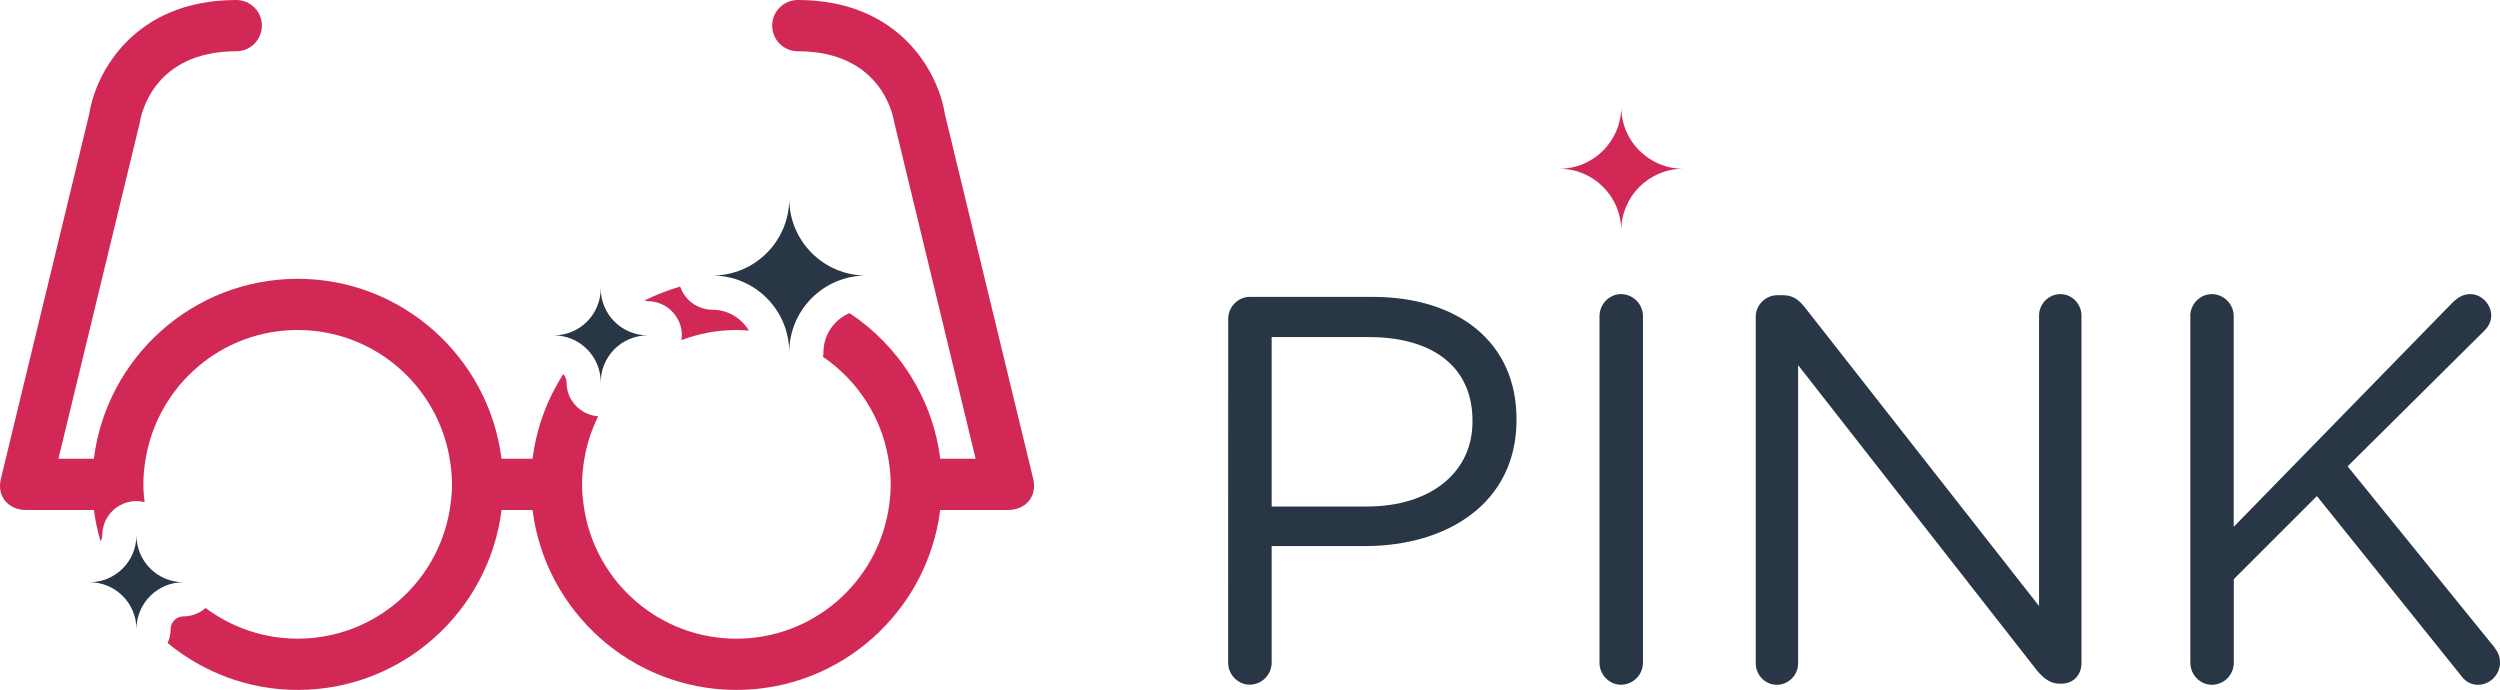
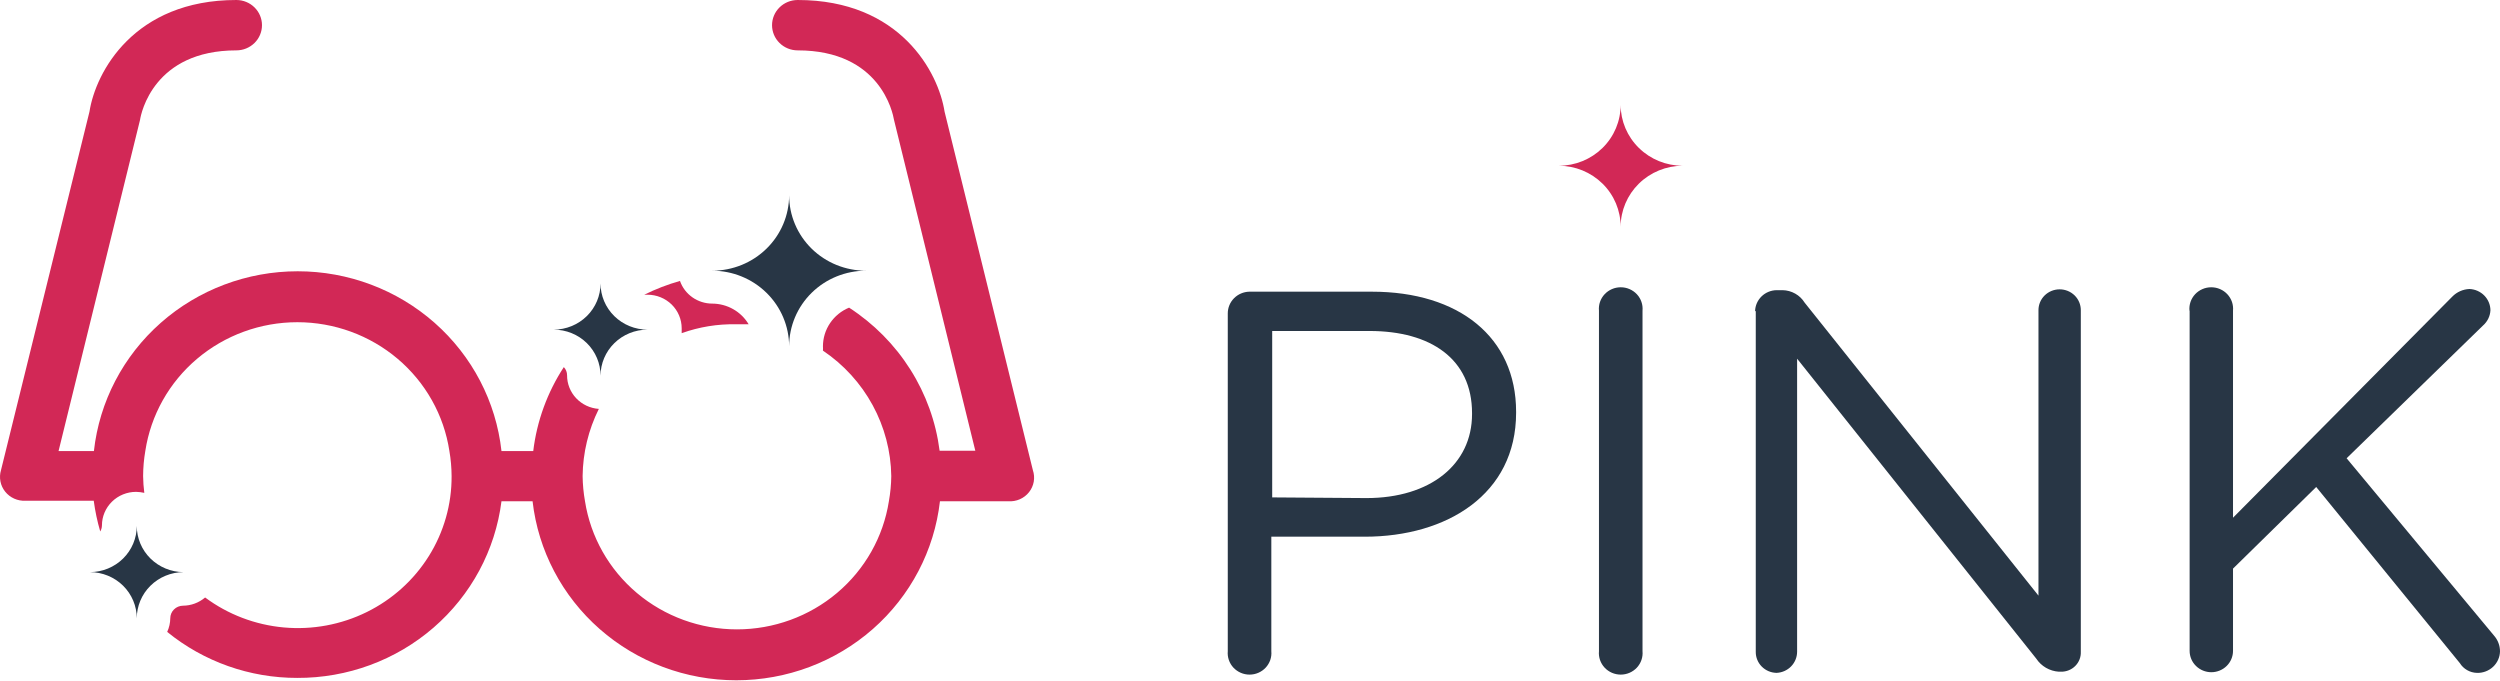
- <svg xmlns="http://www.w3.org/2000/svg" version="1.1" id="Layer_2" x="0px" y="0px" width="146.3px" height="40.375px" viewBox="0 0 146.3 40.375" enable-background="new 0 0 146.3 40.375" xml:space="preserve">
-   <g>
-     <path fill="#283645" d="M71.874,18.661c0-0.708,0.58-1.288,1.256-1.288h7.18c5.087,0,8.436,2.704,8.436,7.146v0.063 c0,4.86-4.057,7.373-8.854,7.373h-5.475v6.825c0,0.708-0.58,1.287-1.289,1.287c-0.676,0-1.256-0.58-1.256-1.287L71.874,18.661 L71.874,18.661z M79.988,29.641c3.734,0,6.182-1.996,6.182-4.959v-0.062c0-3.221-2.414-4.894-6.053-4.894h-5.699v9.917h5.57V29.641 z" />
-     <path fill="#283645" d="M93.603,18.5c0-0.708,0.579-1.288,1.255-1.288c0.709,0,1.288,0.58,1.288,1.288v20.283 c0,0.708-0.579,1.287-1.288,1.287c-0.676,0-1.255-0.579-1.255-1.287V18.5z" />
-     <path fill="#283645" d="M102.744,18.532c0-0.676,0.58-1.256,1.256-1.256h0.354c0.58,0,0.935,0.29,1.288,0.74l13.684,17.45V18.468 c0-0.676,0.547-1.256,1.256-1.256c0.676,0,1.225,0.58,1.225,1.256v20.349c0,0.677-0.48,1.19-1.158,1.19h-0.129 c-0.548,0-0.936-0.321-1.318-0.772l-13.976-17.867v17.449c0,0.677-0.547,1.257-1.257,1.257c-0.676,0-1.223-0.58-1.223-1.257V18.532 H102.744z" />
-     <path fill="#283645" d="M128.173,18.5c0-0.708,0.58-1.288,1.257-1.288c0.708,0,1.286,0.58,1.286,1.288v12.331l12.848-13.168 c0.29-0.257,0.579-0.451,0.998-0.451c0.676,0,1.225,0.612,1.225,1.256c0,0.354-0.162,0.644-0.42,0.901l-7.984,7.92l8.564,10.561 c0.225,0.291,0.354,0.547,0.354,0.936c0,0.676-0.577,1.288-1.285,1.288c-0.482,0-0.807-0.259-1.03-0.58l-8.401-10.464l-4.863,4.861 v4.895c0,0.708-0.578,1.288-1.286,1.288c-0.677,0-1.257-0.58-1.257-1.288V18.5H128.173z" />
-   </g>
-   <path fill="#D22856" d="M98.498,9.875c-2.002,0-3.623-1.623-3.623-3.624c0,2.001-1.623,3.624-3.625,3.624 c2.002,0,3.625,1.623,3.625,3.624C94.875,11.498,96.496,9.875,98.498,9.875z" />
-   <g>
-     <path fill="#D22856" d="M43.094,19.313c0.246,0,0.489,0.014,0.73,0.033c-0.437-0.728-1.227-1.221-2.136-1.221 c-0.877,0-1.614-0.568-1.884-1.354c-0.727,0.208-1.425,0.482-2.089,0.816c0.062,0.017,0.122,0.038,0.188,0.038c1.104,0,2,0.896,2,2 c0,0.096-0.015,0.188-0.028,0.281C40.875,19.524,41.959,19.313,43.094,19.313z" />
-     <path fill="#D22856" d="M60.462,28.016c-0.002-0.009-5.175-21.365-5.175-21.365C54.926,4.303,52.694,0,46.688,0 c-0.829,0-1.5,0.671-1.5,1.5s0.671,1.5,1.5,1.5c4.856,0,5.575,3.729,5.639,4.143l4.767,19.701h-2.073 c-0.445-3.557-2.453-6.628-5.305-8.522c-0.897,0.379-1.529,1.269-1.529,2.303c0,0.088-0.015,0.171-0.026,0.256 c1.991,1.358,3.415,3.489,3.829,5.965c0.082,0.488,0.135,0.987,0.135,1.5c0,0.512-0.053,1.012-0.135,1.5 c-0.716,4.271-4.421,7.53-8.896,7.53c-4.475,0-8.181-3.259-8.896-7.53c-0.082-0.488-0.135-0.988-0.135-1.5 c0-0.513,0.053-1.012,0.135-1.5c0.147-0.879,0.427-1.712,0.808-2.484c-1.034-0.077-1.852-0.932-1.852-1.984 c0-0.189-0.077-0.357-0.192-0.488c-0.938,1.469-1.569,3.149-1.795,4.957h-1.82c-0.741-5.927-5.802-10.531-11.927-10.531 S6.235,20.917,5.493,26.844H3.42L8.187,7.143C8.25,6.729,8.97,3,13.826,3c0.829,0,1.5-0.671,1.5-1.5S14.655,0,13.826,0 C7.82,0,5.588,4.303,5.227,6.651c0,0-5.173,21.356-5.175,21.365c-0.266,1.109,0.531,1.826,1.426,1.826 c0.012,0,0.023,0.004,0.036,0.004h3.982c0.079,0.629,0.215,1.237,0.387,1.831c0.059-0.106,0.102-0.224,0.102-0.354 c0-1.104,0.896-2,2-2c0.166,0,0.324,0.024,0.478,0.062c-0.043-0.343-0.074-0.688-0.074-1.042c0-0.512,0.053-1.011,0.135-1.5 c0.715-4.271,4.421-7.531,8.896-7.531s8.18,3.26,8.896,7.531c0.082,0.489,0.135,0.988,0.135,1.5s-0.053,1.012-0.135,1.5 c-0.715,4.272-4.421,7.531-8.896,7.531c-2.022,0-3.883-0.67-5.386-1.794c-0.35,0.302-0.8,0.491-1.299,0.491 c-0.413,0-0.749,0.336-0.749,0.748c0,0.289-0.065,0.563-0.176,0.812c2.075,1.708,4.722,2.743,7.614,2.743 c6.125,0,11.185-4.604,11.927-10.529h1.814c0.742,5.926,5.802,10.529,11.927,10.529s11.186-4.604,11.927-10.529H59 c0.012,0,0.023-0.005,0.036-0.005C59.931,29.842,60.728,29.125,60.462,28.016z" />
-   </g>
-   <g>
-     <g>
-       <path fill="#283645" d="M50.686,16.125c-2.485,0-4.499-2.014-4.499-4.499c0,2.485-2.014,4.499-4.499,4.499 c2.485,0,4.499,2.014,4.499,4.499C46.187,18.139,48.2,16.125,50.686,16.125z" />
-     </g>
-   </g>
-   <g>
-     <g>
-       <path fill="#283645" d="M37.904,19.626c-1.519,0-2.749-1.23-2.749-2.749c0,1.519-1.23,2.749-2.749,2.749 c1.519,0,2.749,1.229,2.749,2.749C35.155,20.855,36.386,19.626,37.904,19.626z" />
-     </g>
-   </g>
-   <g>
-     <g>
-       <path fill="#283645" d="M10.734,34.072c-1.519,0-2.749-1.23-2.749-2.75c0,1.52-1.23,2.75-2.749,2.75 c1.519,0,2.749,1.229,2.749,2.748C7.985,35.303,9.215,34.072,10.734,34.072z" />
-     </g>
-   </g>
+ <svg xmlns="http://www.w3.org/2000/svg" width="147" height="40" viewBox="0 0 147 40" fill="none">
+   <path d="M72.193 18.425C72.193 18.092 72.326 17.773 72.562 17.535C72.799 17.297 73.12 17.159 73.459 17.151H80.67C85.783 17.151 89.147 19.827 89.147 24.211V24.27C89.147 29.069 85.07 31.558 80.248 31.558H74.754V38.292C74.77 38.466 74.749 38.642 74.692 38.808C74.634 38.974 74.543 39.127 74.422 39.257C74.302 39.386 74.155 39.489 73.992 39.56C73.829 39.631 73.652 39.667 73.474 39.667C73.295 39.667 73.119 39.631 72.956 39.56C72.793 39.489 72.646 39.386 72.525 39.257C72.405 39.127 72.313 38.974 72.256 38.808C72.199 38.642 72.177 38.466 72.193 38.292V18.425ZM80.349 29.287C84.095 29.287 86.556 27.312 86.556 24.349V24.29C86.556 21.111 84.135 19.462 80.53 19.462H74.805V29.247L80.349 29.287Z" fill="#283645" />
+   <path d="M94.019 18.267C94.003 18.092 94.024 17.916 94.081 17.75C94.139 17.584 94.23 17.431 94.351 17.302C94.471 17.173 94.618 17.07 94.781 16.999C94.944 16.928 95.121 16.892 95.299 16.892C95.478 16.892 95.654 16.928 95.817 16.999C95.981 17.07 96.127 17.173 96.248 17.302C96.368 17.431 96.46 17.584 96.517 17.75C96.574 17.916 96.596 18.092 96.58 18.267V38.291C96.596 38.466 96.574 38.642 96.517 38.808C96.46 38.974 96.368 39.127 96.248 39.257C96.127 39.386 95.981 39.489 95.817 39.56C95.654 39.63 95.478 39.667 95.299 39.667C95.121 39.667 94.944 39.63 94.781 39.56C94.618 39.489 94.471 39.386 94.351 39.257C94.23 39.127 94.139 38.974 94.081 38.808C94.024 38.642 94.003 38.466 94.019 38.291V18.267Z" fill="#283645" />
+   <path d="M103.199 18.296C103.206 17.97 103.343 17.659 103.579 17.428C103.815 17.198 104.132 17.067 104.464 17.062H104.816C105.077 17.067 105.332 17.137 105.559 17.265C105.785 17.392 105.975 17.574 106.111 17.793L119.862 35.023V18.237C119.862 17.912 119.993 17.601 120.226 17.371C120.46 17.142 120.777 17.013 121.107 17.013C121.437 17.013 121.754 17.142 121.988 17.371C122.221 17.601 122.352 17.912 122.352 18.237V38.331C122.358 38.483 122.332 38.636 122.275 38.778C122.219 38.921 122.134 39.05 122.025 39.159C121.916 39.269 121.785 39.355 121.641 39.412C121.497 39.47 121.343 39.499 121.187 39.496H121.057C120.79 39.478 120.531 39.399 120.301 39.265C120.071 39.131 119.876 38.947 119.731 38.726L105.67 21.091V38.331C105.667 38.649 105.541 38.954 105.317 39.184C105.093 39.413 104.788 39.55 104.464 39.565C104.136 39.56 103.823 39.427 103.593 39.196C103.363 38.965 103.236 38.654 103.239 38.331V18.296H103.199Z" fill="#283645" />
+   <path d="M128.74 18.267C128.724 18.092 128.746 17.916 128.803 17.75C128.86 17.584 128.952 17.431 129.072 17.302C129.193 17.173 129.339 17.07 129.503 16.999C129.666 16.928 129.842 16.892 130.021 16.892C130.199 16.892 130.376 16.928 130.539 16.999C130.702 17.07 130.849 17.173 130.969 17.302C131.09 17.431 131.181 17.584 131.239 17.75C131.296 17.916 131.317 18.092 131.301 18.267V30.442L144.198 17.438C144.462 17.169 144.822 17.009 145.202 16.993C145.531 17.006 145.842 17.142 146.072 17.373C146.302 17.605 146.433 17.914 146.438 18.238C146.43 18.406 146.39 18.571 146.317 18.723C146.245 18.876 146.142 19.013 146.016 19.126L137.981 26.946L146.648 37.373C146.875 37.631 147 37.961 147 38.301C146.996 38.472 146.958 38.64 146.887 38.797C146.817 38.953 146.716 39.094 146.59 39.211C146.464 39.329 146.315 39.42 146.153 39.481C145.991 39.542 145.818 39.571 145.644 39.565C145.441 39.56 145.243 39.505 145.068 39.404C144.892 39.304 144.745 39.163 144.64 38.993L136.193 28.635L131.301 33.434V38.272C131.301 38.437 131.268 38.599 131.204 38.752C131.14 38.904 131.046 39.042 130.928 39.158C130.809 39.275 130.669 39.367 130.514 39.43C130.359 39.493 130.193 39.526 130.026 39.526C129.858 39.526 129.692 39.493 129.538 39.43C129.383 39.367 129.242 39.275 129.124 39.158C129.005 39.042 128.911 38.904 128.847 38.752C128.783 38.599 128.75 38.437 128.75 38.272V18.267H128.74Z" fill="#283645" />
+   <path d="M98.94 9.746C97.975 9.746 97.049 9.37 96.366 8.699C95.682 8.029 95.297 7.12 95.294 6.171C95.294 7.119 94.911 8.029 94.229 8.699C93.547 9.369 92.623 9.746 91.658 9.746C92.624 9.748 93.548 10.127 94.23 10.799C94.912 11.471 95.294 12.381 95.294 13.33C95.297 12.38 95.682 11.47 96.365 10.799C97.048 10.127 97.974 9.748 98.94 9.746Z" fill="#D22856" />
+   <path d="M43.287 19.067C43.538 19.067 43.779 19.067 44.02 19.067C43.802 18.699 43.49 18.393 43.114 18.18C42.739 17.967 42.314 17.854 41.881 17.852C41.463 17.852 41.055 17.723 40.715 17.484C40.374 17.245 40.118 16.908 39.983 16.519C39.259 16.724 38.556 16.995 37.883 17.329H38.074C38.607 17.329 39.118 17.537 39.495 17.907C39.871 18.277 40.083 18.78 40.083 19.303C40.088 19.399 40.088 19.494 40.083 19.59C41.109 19.222 42.195 19.045 43.287 19.067Z" fill="#D22856" />
+   <path d="M60.733 27.647L55.541 6.566C55.179 4.246 52.929 0 46.903 0C46.503 0 46.12 0.156 45.837 0.434C45.555 0.712 45.396 1.088 45.396 1.481C45.396 1.874 45.555 2.251 45.837 2.528C46.12 2.806 46.503 2.962 46.903 2.962C51.774 2.962 52.497 6.645 52.568 7.05L57.348 26.502H55.249C55.032 24.805 54.444 23.174 53.525 21.722C52.606 20.27 51.378 19.031 49.926 18.089C49.471 18.277 49.083 18.593 48.81 18.997C48.536 19.401 48.39 19.875 48.389 20.36C48.395 20.446 48.395 20.531 48.389 20.617C49.611 21.44 50.613 22.54 51.312 23.824C52.011 25.107 52.387 26.537 52.407 27.993C52.401 28.489 52.354 28.985 52.266 29.474C51.938 31.571 50.856 33.484 49.217 34.866C47.579 36.247 45.491 37.007 43.332 37.007C41.173 37.007 39.086 36.247 37.447 34.866C35.809 33.484 34.727 31.571 34.398 29.474C34.311 28.985 34.264 28.489 34.258 27.993C34.273 26.623 34.599 25.274 35.212 24.043C34.704 24.008 34.228 23.785 33.881 23.418C33.535 23.052 33.342 22.569 33.344 22.068C33.345 21.889 33.277 21.716 33.153 21.585C32.181 23.075 31.566 24.763 31.355 26.521H29.487C29.166 23.617 27.766 20.932 25.554 18.981C23.343 17.03 20.476 15.951 17.504 15.951C14.533 15.951 11.666 17.03 9.455 18.981C7.243 20.932 5.843 23.617 5.522 26.521H3.443L8.234 7.05C8.294 6.645 9.047 2.962 13.899 2.962C14.298 2.962 14.681 2.806 14.964 2.528C15.246 2.251 15.405 1.874 15.405 1.481C15.405 1.088 15.246 0.712 14.964 0.434C14.681 0.156 14.298 0 13.899 0C7.872 0 5.623 4.246 5.261 6.566L0.058 27.647C-0.006 27.862 -0.017 28.088 0.026 28.308C0.068 28.528 0.164 28.734 0.305 28.91C0.445 29.086 0.627 29.226 0.834 29.319C1.041 29.412 1.267 29.455 1.495 29.444H5.512C5.594 30.055 5.721 30.659 5.894 31.251C5.957 31.143 5.992 31.021 5.994 30.896C5.994 30.372 6.206 29.87 6.583 29.499C6.959 29.129 7.47 28.921 8.003 28.921C8.165 28.925 8.327 28.945 8.485 28.98C8.443 28.653 8.419 28.323 8.415 27.993C8.417 27.496 8.461 27.001 8.545 26.512C8.867 24.407 9.946 22.486 11.587 21.098C13.227 19.71 15.32 18.946 17.484 18.946C19.649 18.946 21.742 19.71 23.382 21.098C25.022 22.486 26.102 24.407 26.423 26.512C26.508 27.001 26.551 27.496 26.554 27.993C26.564 29.651 26.102 31.278 25.22 32.691C24.338 34.105 23.072 35.247 21.564 35.99C20.056 36.733 18.367 37.046 16.688 36.894C15.008 36.742 13.406 36.132 12.061 35.132C11.698 35.441 11.235 35.613 10.755 35.615C10.557 35.618 10.368 35.697 10.229 35.836C10.09 35.974 10.012 36.161 10.012 36.356C10.009 36.632 9.947 36.905 9.831 37.156C11.98 38.907 14.684 39.864 17.474 39.861C20.422 39.874 23.273 38.824 25.486 36.91C27.7 34.995 29.123 32.35 29.487 29.474H31.315C31.646 32.369 33.05 35.043 35.259 36.985C37.469 38.927 40.328 40 43.292 40C46.256 40 49.115 38.927 51.325 36.985C53.534 35.043 54.938 32.369 55.269 29.474H59.287C59.519 29.49 59.752 29.45 59.965 29.357C60.177 29.264 60.364 29.121 60.507 28.94C60.65 28.76 60.745 28.547 60.785 28.322C60.824 28.096 60.806 27.864 60.733 27.647Z" fill="#D22856" />
+   <path d="M50.92 15.917C50.327 15.918 49.74 15.804 49.191 15.582C48.643 15.36 48.145 15.034 47.725 14.622C47.305 14.21 46.972 13.721 46.745 13.182C46.518 12.644 46.401 12.066 46.401 11.483C46.398 12.66 45.921 13.788 45.073 14.619C44.226 15.45 43.078 15.917 41.881 15.917C43.079 15.919 44.227 16.388 45.074 17.221C45.921 18.054 46.398 19.183 46.401 20.36C46.401 19.182 46.877 18.052 47.724 17.218C48.572 16.385 49.722 15.917 50.92 15.917Z" fill="#283645" />
+   <path d="M38.074 19.383C37.342 19.383 36.639 19.097 36.121 18.587C35.603 18.078 35.312 17.388 35.312 16.668C35.312 17.386 35.023 18.075 34.507 18.584C33.991 19.093 33.291 19.38 32.56 19.383C33.29 19.383 33.99 19.668 34.506 20.175C35.022 20.683 35.312 21.371 35.312 22.088C35.315 21.37 35.607 20.682 36.125 20.175C36.642 19.668 37.343 19.383 38.074 19.383Z" fill="#283645" />
+   <path d="M10.785 33.641C10.056 33.635 9.359 33.347 8.845 32.838C8.331 32.33 8.043 31.642 8.043 30.925C8.043 31.644 7.753 32.333 7.238 32.842C6.722 33.351 6.022 33.638 5.291 33.641C6.022 33.643 6.722 33.931 7.238 34.439C7.753 34.948 8.043 35.638 8.043 36.356C8.043 35.639 8.331 34.952 8.845 34.443C9.359 33.934 10.056 33.646 10.785 33.641Z" fill="#283645" />
</svg>
